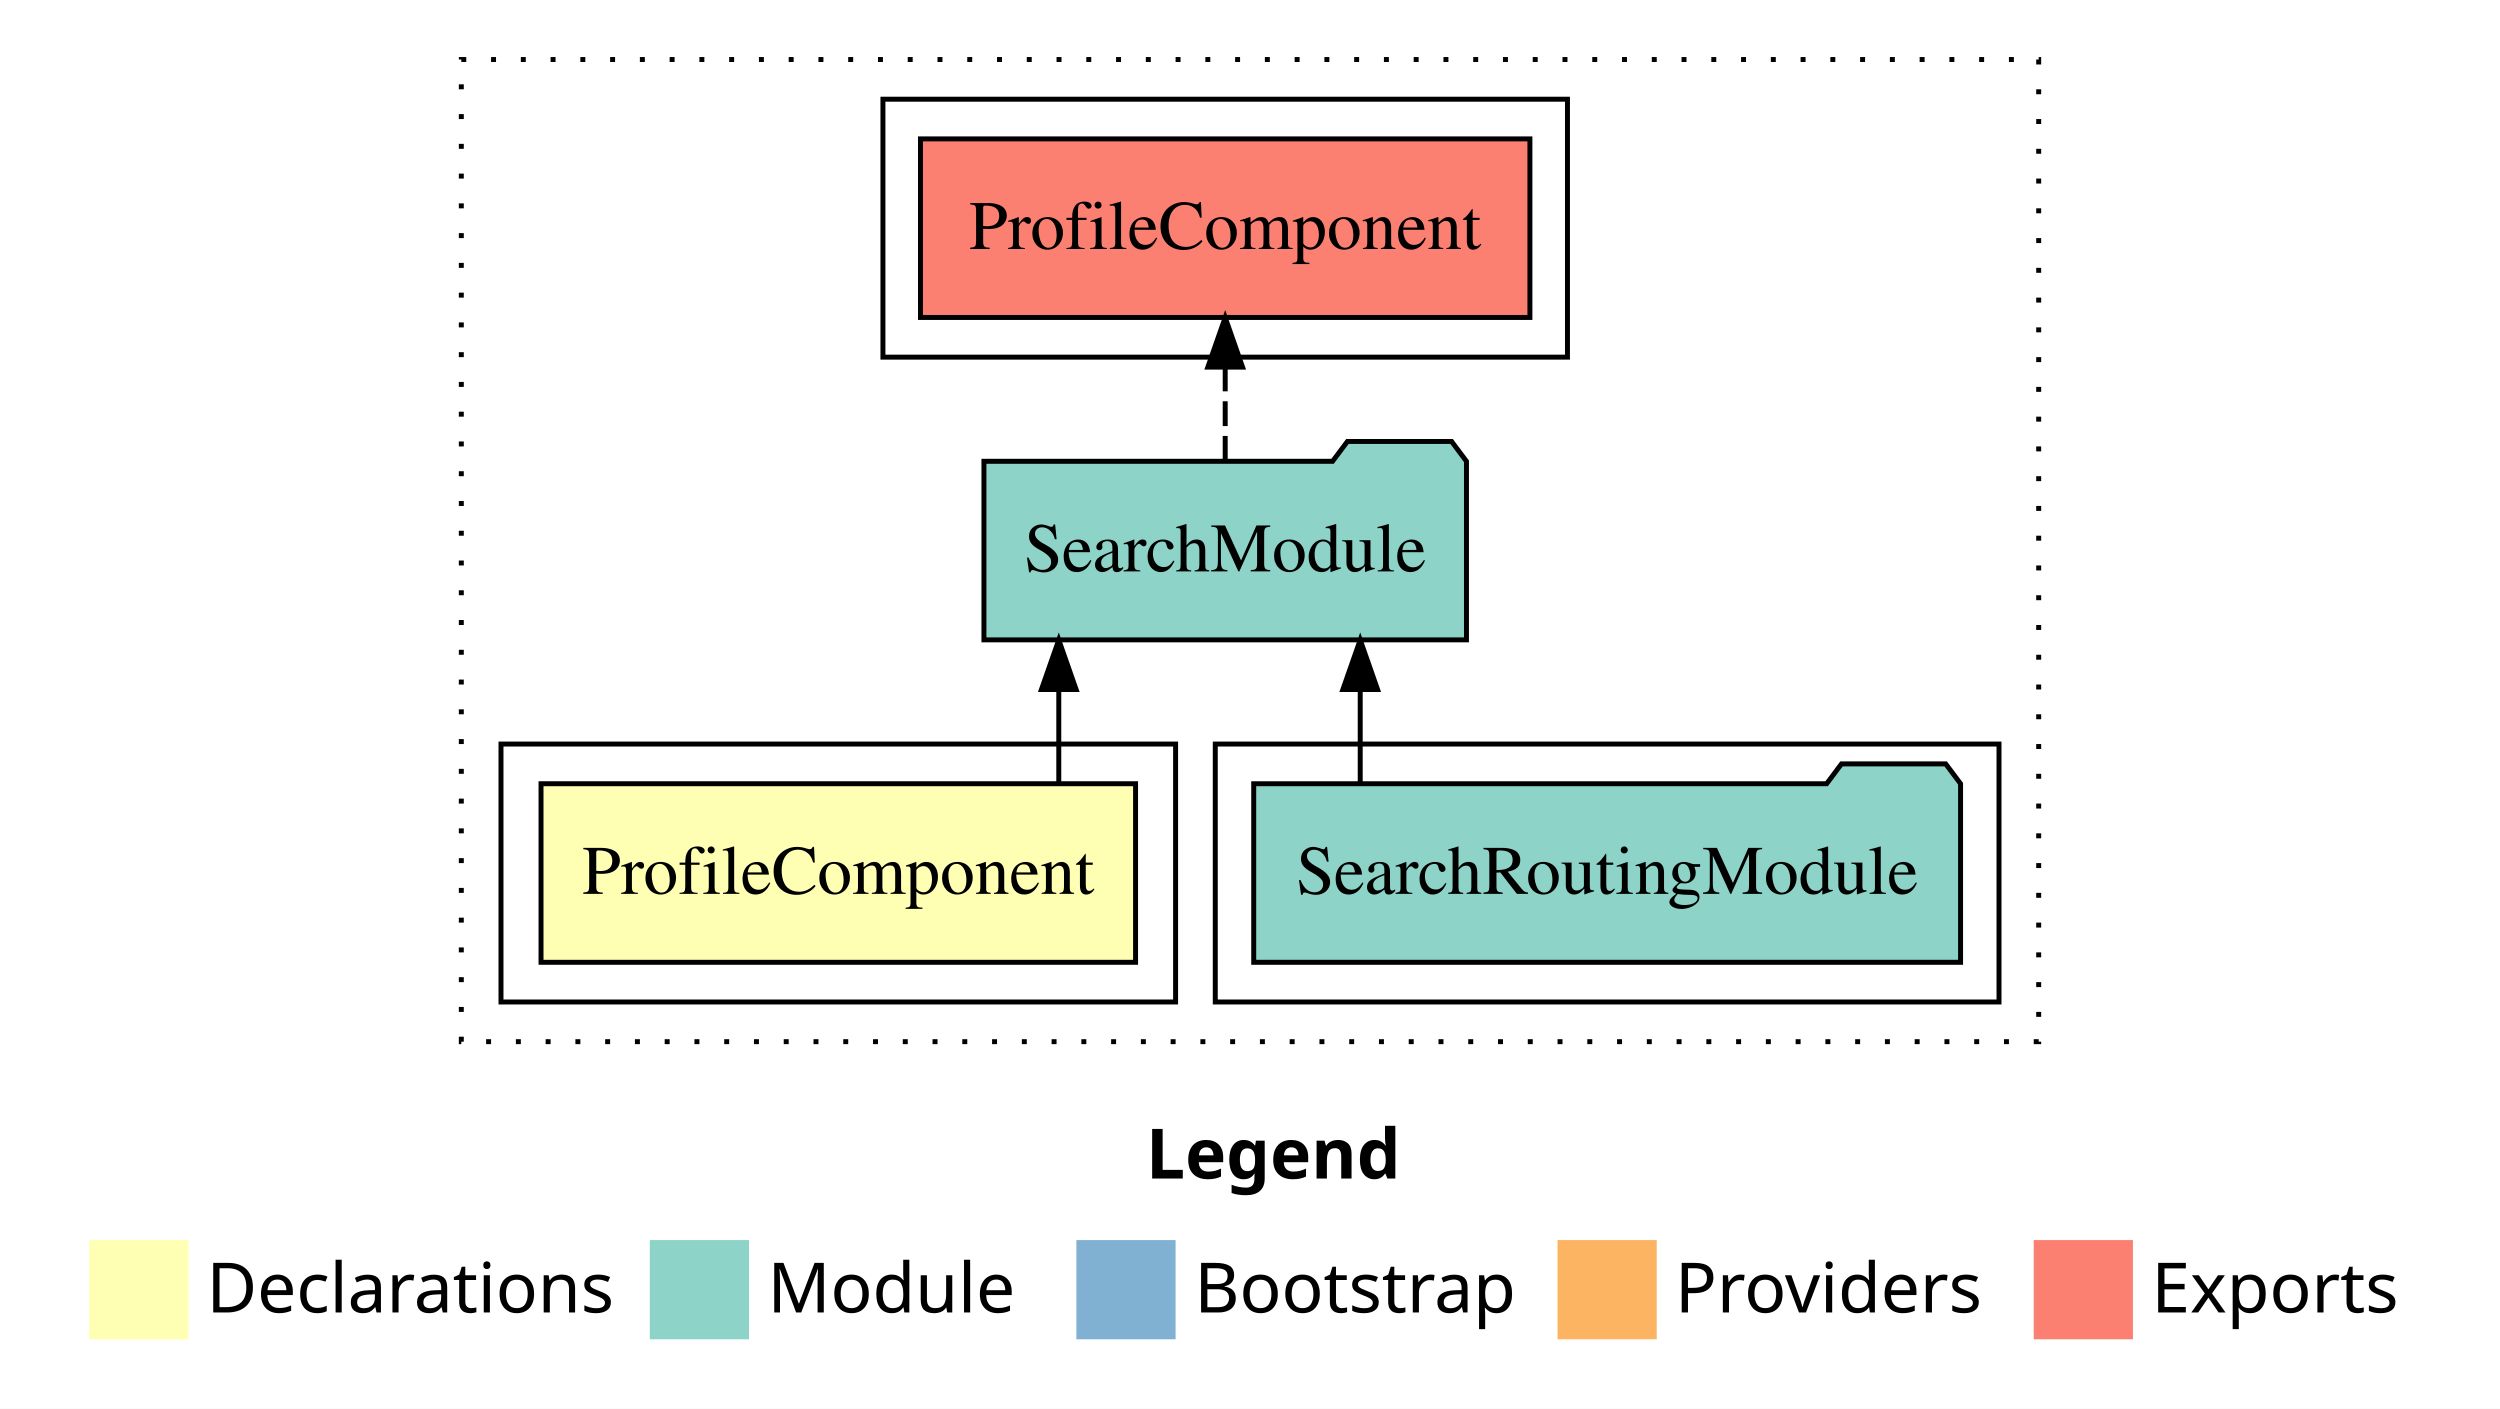
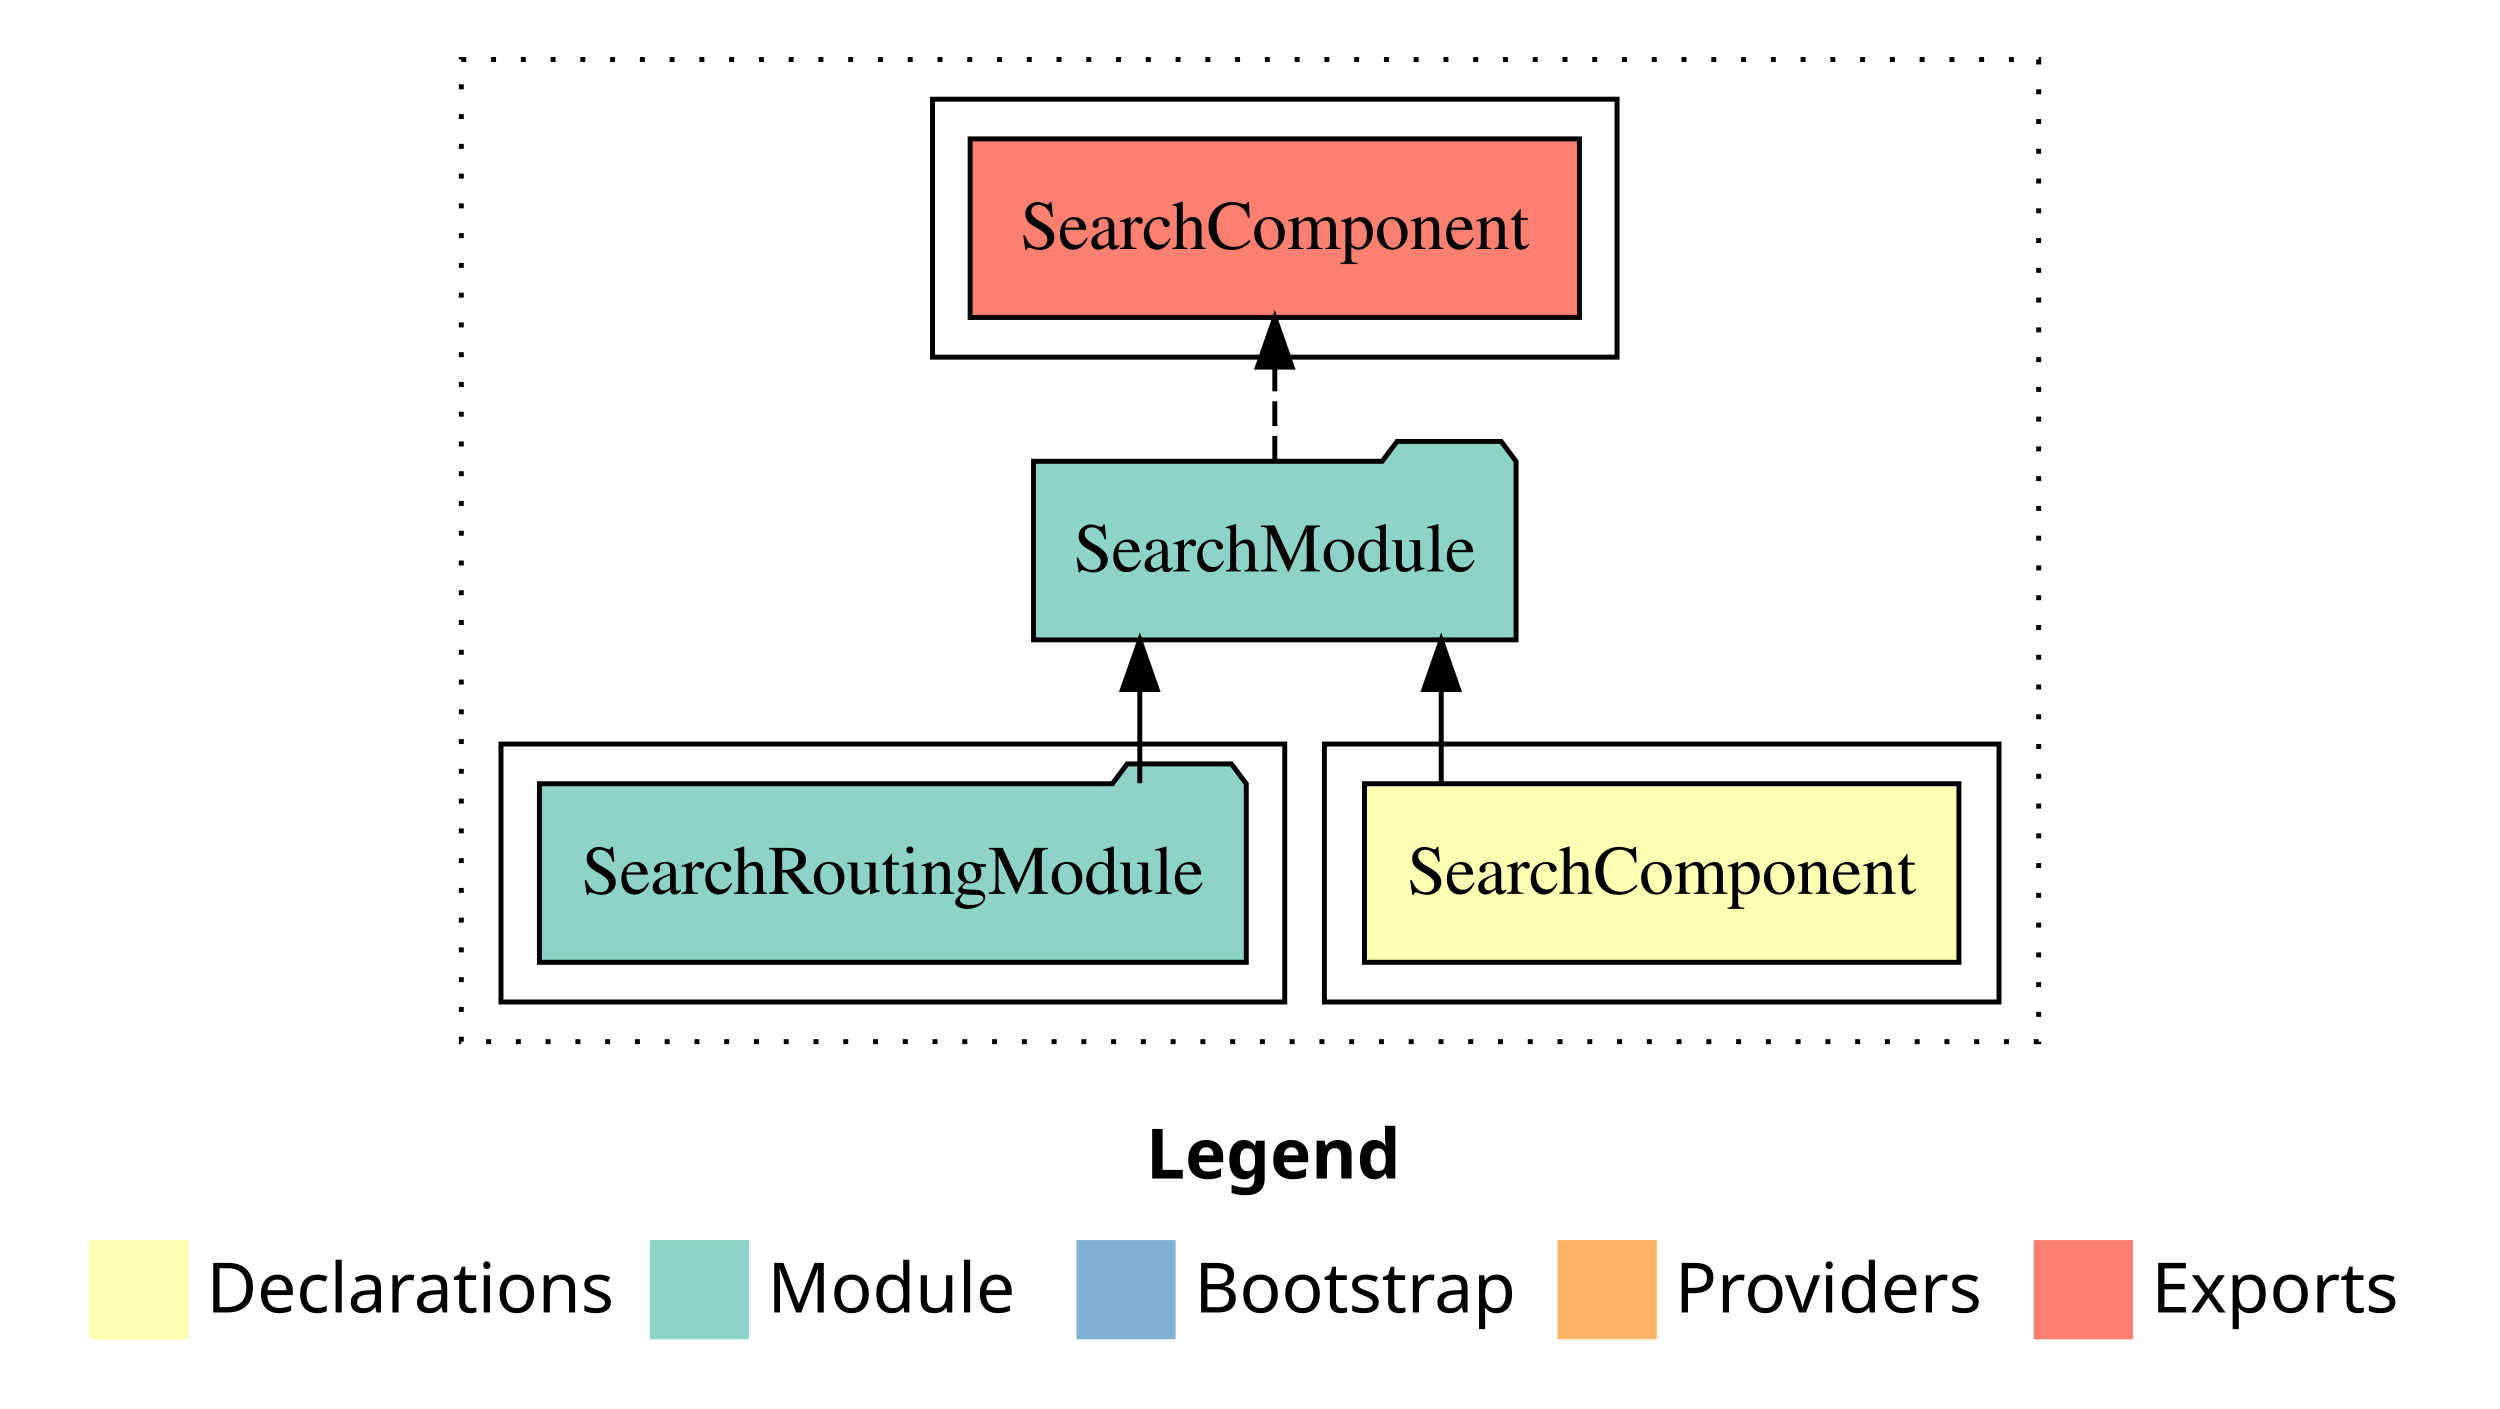
<svg xmlns="http://www.w3.org/2000/svg" width="504pt" height="284pt" viewBox="0.00 0.00 504.00 284.00">
  <g id="graph0" class="graph" transform="scale(1 1) rotate(0) translate(4 280)">
    <polygon fill="white" stroke="transparent" points="-4,4 -4,-280 500,-280 500,4 -4,4" />
    <text text-anchor="start" x="227.01" y="-42.4" font-family="sans-serif" font-weight="bold" font-size="14.00">Legend</text>
    <polygon fill="#ffffb3" stroke="transparent" points="14,-10 14,-30 34,-30 34,-10 14,-10" />
    <text text-anchor="start" x="37.63" y="-15.4" font-family="sans-serif" font-size="14.00">  Declarations</text>
    <polygon fill="#8dd3c7" stroke="transparent" points="127,-10 127,-30 147,-30 147,-10 127,-10" />
    <text text-anchor="start" x="150.73" y="-15.4" font-family="sans-serif" font-size="14.00">  Module</text>
    <polygon fill="#80b1d3" stroke="transparent" points="213,-10 213,-30 233,-30 233,-10 213,-10" />
    <text text-anchor="start" x="236.78" y="-15.4" font-family="sans-serif" font-size="14.00">  Bootstrap</text>
    <polygon fill="#fdb462" stroke="transparent" points="310,-10 310,-30 330,-30 330,-10 310,-10" />
    <text text-anchor="start" x="333.67" y="-15.4" font-family="sans-serif" font-size="14.00">  Providers</text>
    <polygon fill="#fb8072" stroke="transparent" points="406,-10 406,-30 426,-30 426,-10 406,-10" />
    <text text-anchor="start" x="429.73" y="-15.4" font-family="sans-serif" font-size="14.00">  Exports</text>
    <g id="clust1" class="cluster">
      <polygon fill="none" stroke="black" stroke-dasharray="1,5" points="89,-70 89,-268 407,-268 407,-70 89,-70" />
    </g>
+     <g id="clust2" class="cluster">
+       <polygon fill="none" stroke="black" points="263,-78 263,-130 399,-130 399,-78 263,-78" />
+     </g>
    <g id="clust4" class="cluster">
-       <polygon fill="none" stroke="black" points="241,-78 241,-130 399,-130 399,-78 241,-78" />
-     </g>
-     <g id="clust2" class="cluster">
-       <polygon fill="none" stroke="black" points="97,-78 97,-130 233,-130 233,-78 97,-78" />
+       <polygon fill="none" stroke="black" points="97,-78 97,-130 255,-130 255,-78 97,-78" />
    </g>
    <g id="clust5" class="cluster">
-       <polygon fill="none" stroke="black" points="174,-208 174,-260 312,-260 312,-208 174,-208" />
+       <polygon fill="none" stroke="black" points="184,-208 184,-260 322,-260 322,-208 184,-208" />
    </g>
    <g id="node1" class="node">
-       <polygon fill="#ffffb3" stroke="black" points="224.93,-122 105.07,-122 105.07,-86 224.93,-86 224.93,-122" />
-       <text text-anchor="middle" x="165" y="-99.8" font-family="Times,serif" font-size="14.00">ProfileComponent</text>
+       <polygon fill="#ffffb3" stroke="black" points="390.92,-122 271.08,-122 271.08,-86 390.92,-86 390.92,-122" />
+       <text text-anchor="middle" x="331" y="-99.8" font-family="Times,serif" font-size="14.00">SearchComponent</text>
    </g>
    <g id="node2" class="node">
-       <polygon fill="#8dd3c7" stroke="black" points="291.64,-187 288.64,-191 267.64,-191 264.64,-187 194.36,-187 194.36,-151 291.64,-151 291.64,-187" />
-       <text text-anchor="middle" x="243" y="-164.8" font-family="Times,serif" font-size="14.00">SearchModule</text>
+       <polygon fill="#8dd3c7" stroke="black" points="301.64,-187 298.64,-191 277.64,-191 274.64,-187 204.36,-187 204.36,-151 301.64,-151 301.64,-187" />
+       <text text-anchor="middle" x="253" y="-164.8" font-family="Times,serif" font-size="14.00">SearchModule</text>
    </g>
    <g id="edge1" class="edge">
-       <path fill="none" stroke="black" d="M209.45,-122.11C209.45,-122.11 209.45,-140.99 209.45,-140.99" />
-       <polygon fill="black" stroke="black" points="205.95,-140.99 209.45,-150.99 212.95,-140.99 205.95,-140.99" />
+       <path fill="none" stroke="black" d="M286.55,-122.11C286.55,-122.11 286.55,-140.99 286.55,-140.99" />
+       <polygon fill="black" stroke="black" points="283.05,-140.99 286.55,-150.99 290.05,-140.99 283.05,-140.99" />
    </g>
    <g id="node4" class="node">
-       <polygon fill="#fb8072" stroke="black" points="304.43,-252 181.57,-252 181.57,-216 304.43,-216 304.43,-252" />
-       <text text-anchor="middle" x="243" y="-229.8" font-family="Times,serif" font-size="14.00">ProfileComponent </text>
+       <polygon fill="#fb8072" stroke="black" points="314.42,-252 191.58,-252 191.58,-216 314.42,-216 314.42,-252" />
+       <text text-anchor="middle" x="253" y="-229.8" font-family="Times,serif" font-size="14.00">SearchComponent </text>
    </g>
    <g id="edge3" class="edge">
-       <path fill="none" stroke="black" stroke-dasharray="5,2" d="M243,-187.11C243,-187.11 243,-205.99 243,-205.99" />
-       <polygon fill="black" stroke="black" points="239.5,-205.99 243,-215.99 246.5,-205.99 239.5,-205.99" />
+       <path fill="none" stroke="black" stroke-dasharray="5,2" d="M253,-187.11C253,-187.11 253,-205.99 253,-205.99" />
+       <polygon fill="black" stroke="black" points="249.5,-205.99 253,-215.99 256.5,-205.99 249.5,-205.99" />
    </g>
    <g id="node3" class="node">
-       <polygon fill="#8dd3c7" stroke="black" points="391.25,-122 388.25,-126 367.25,-126 364.25,-122 248.75,-122 248.75,-86 391.25,-86 391.25,-122" />
-       <text text-anchor="middle" x="320" y="-99.8" font-family="Times,serif" font-size="14.00">SearchRoutingModule</text>
+       <polygon fill="#8dd3c7" stroke="black" points="247.25,-122 244.25,-126 223.25,-126 220.25,-122 104.75,-122 104.75,-86 247.25,-86 247.25,-122" />
+       <text text-anchor="middle" x="176" y="-99.8" font-family="Times,serif" font-size="14.00">SearchRoutingModule</text>
    </g>
    <g id="edge2" class="edge">
-       <path fill="none" stroke="black" d="M270.22,-122.11C270.22,-122.11 270.22,-140.99 270.22,-140.99" />
-       <polygon fill="black" stroke="black" points="266.72,-140.99 270.22,-150.99 273.72,-140.99 266.72,-140.99" />
+       <path fill="none" stroke="black" d="M225.78,-122.11C225.78,-122.11 225.78,-140.99 225.78,-140.99" />
+       <polygon fill="black" stroke="black" points="222.28,-140.99 225.78,-150.99 229.28,-140.99 222.28,-140.99" />
    </g>
  </g>
</svg>
